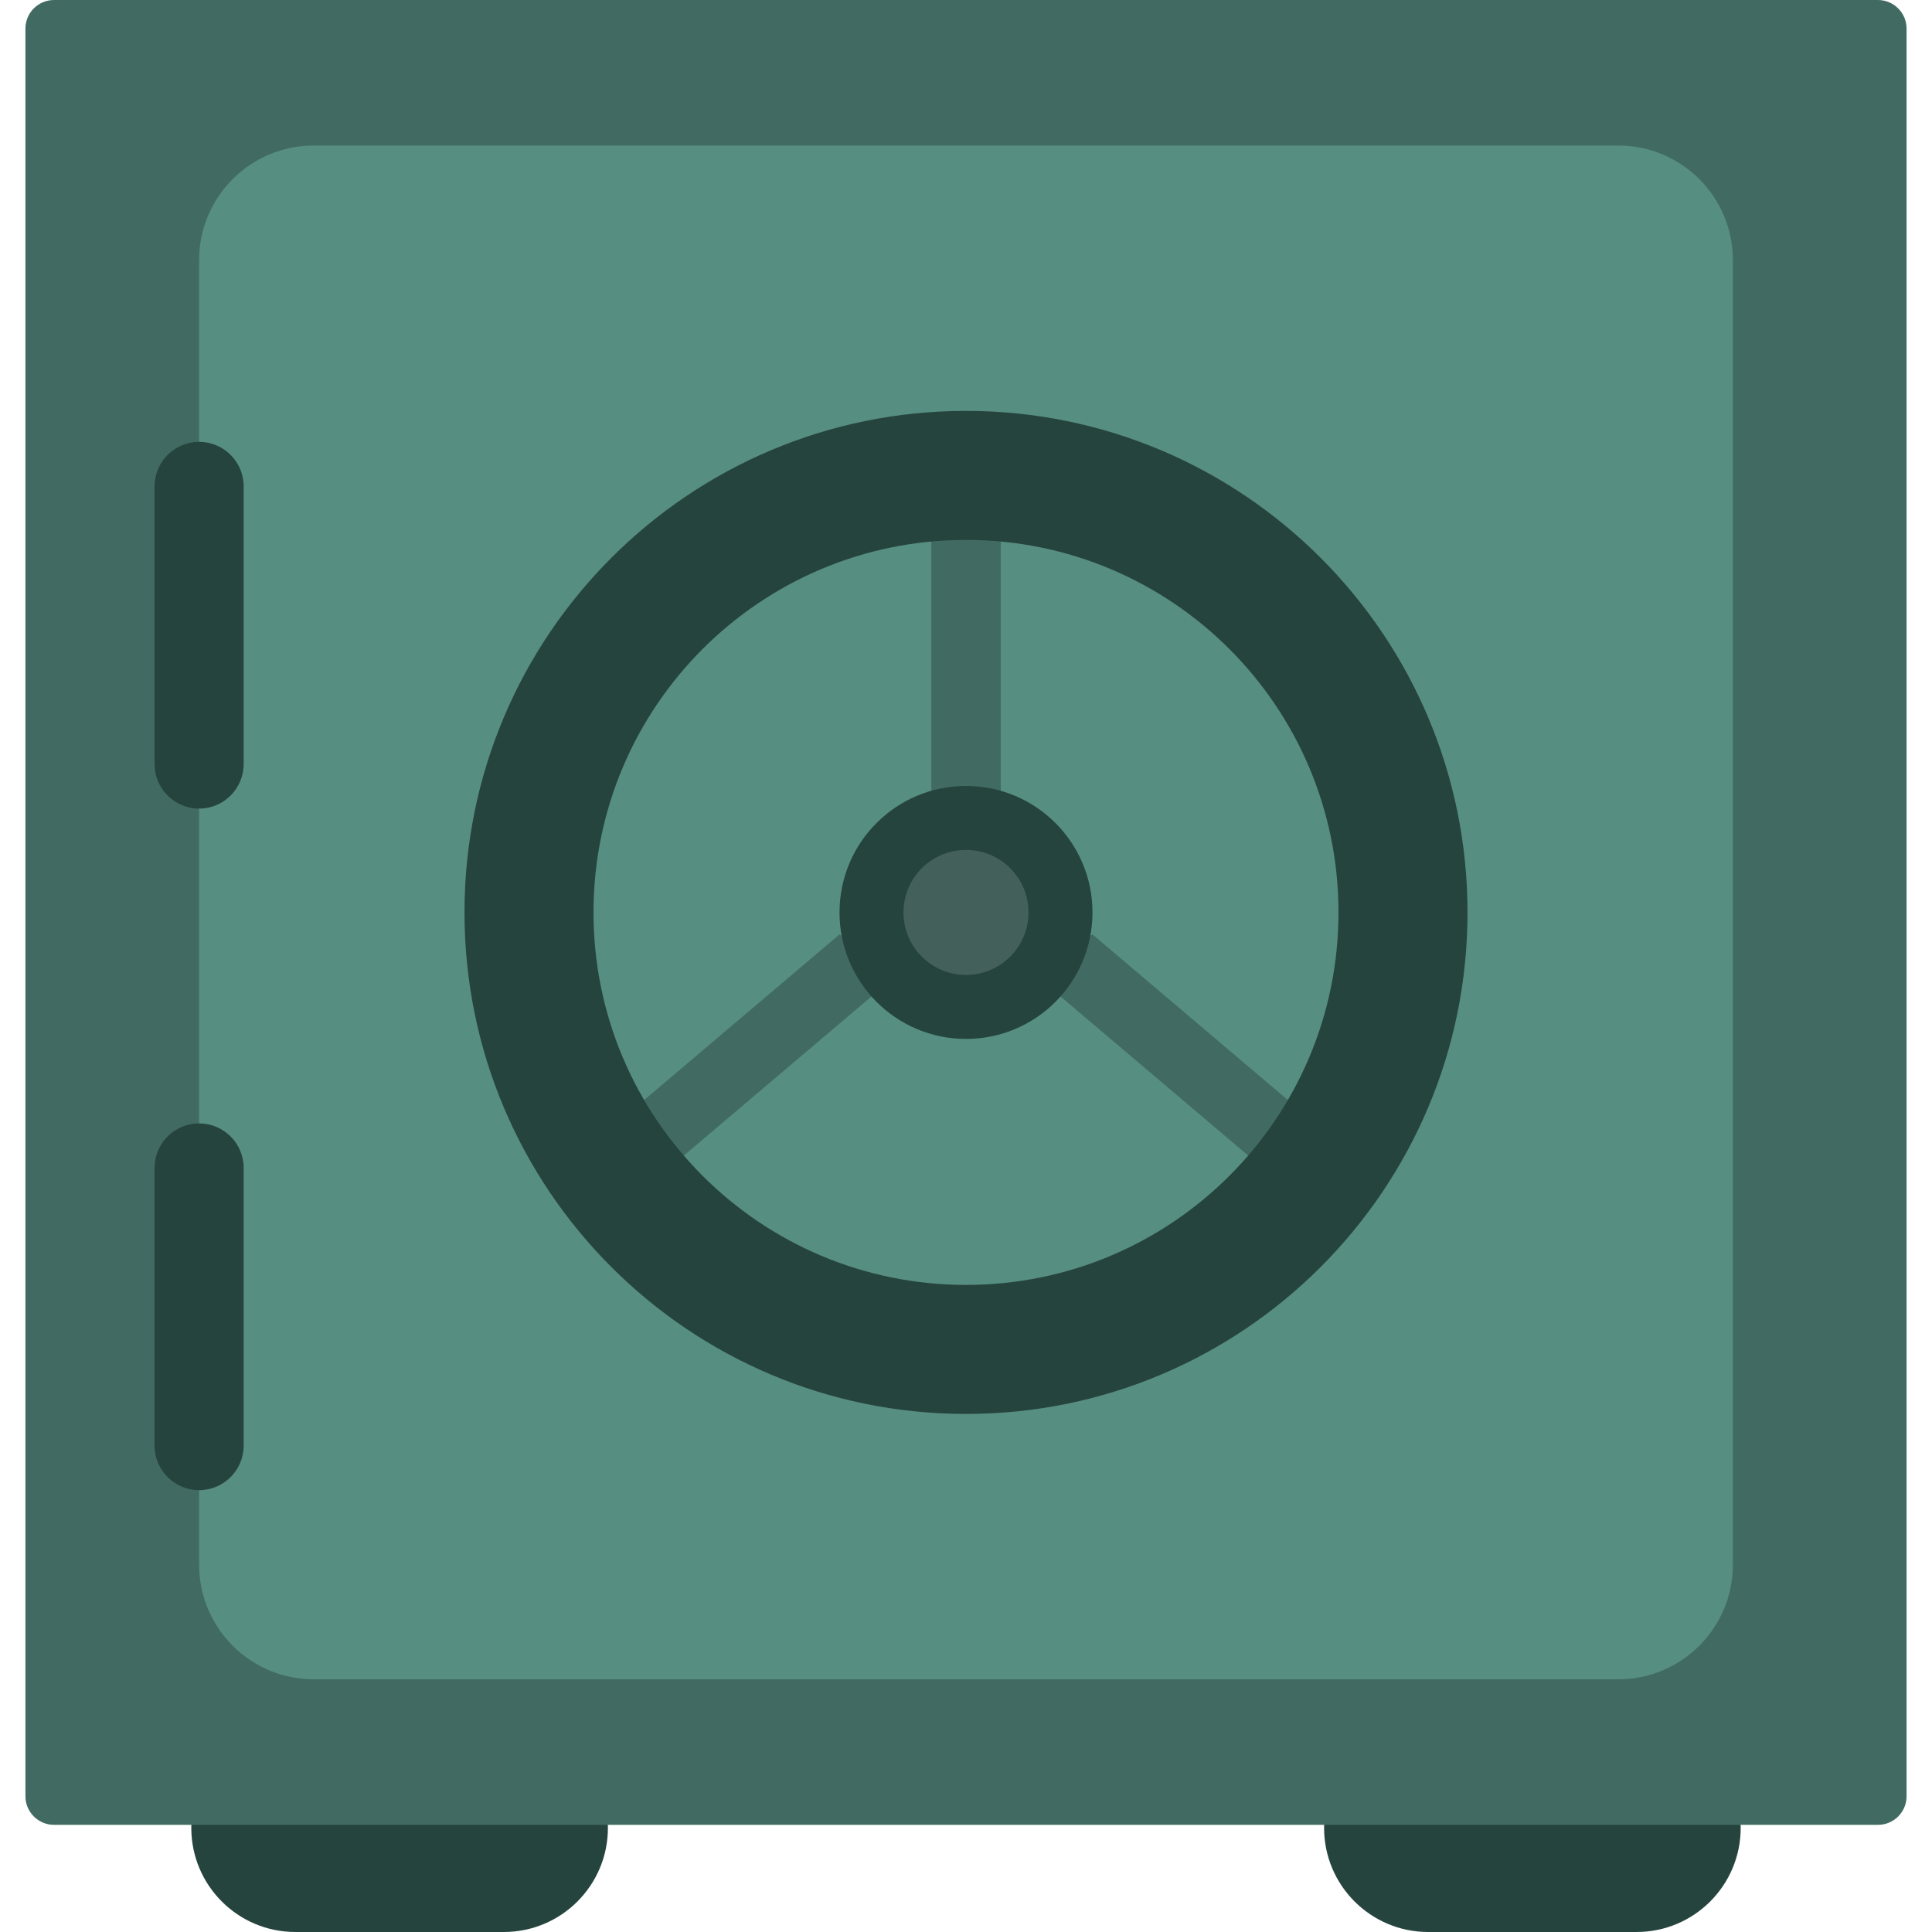
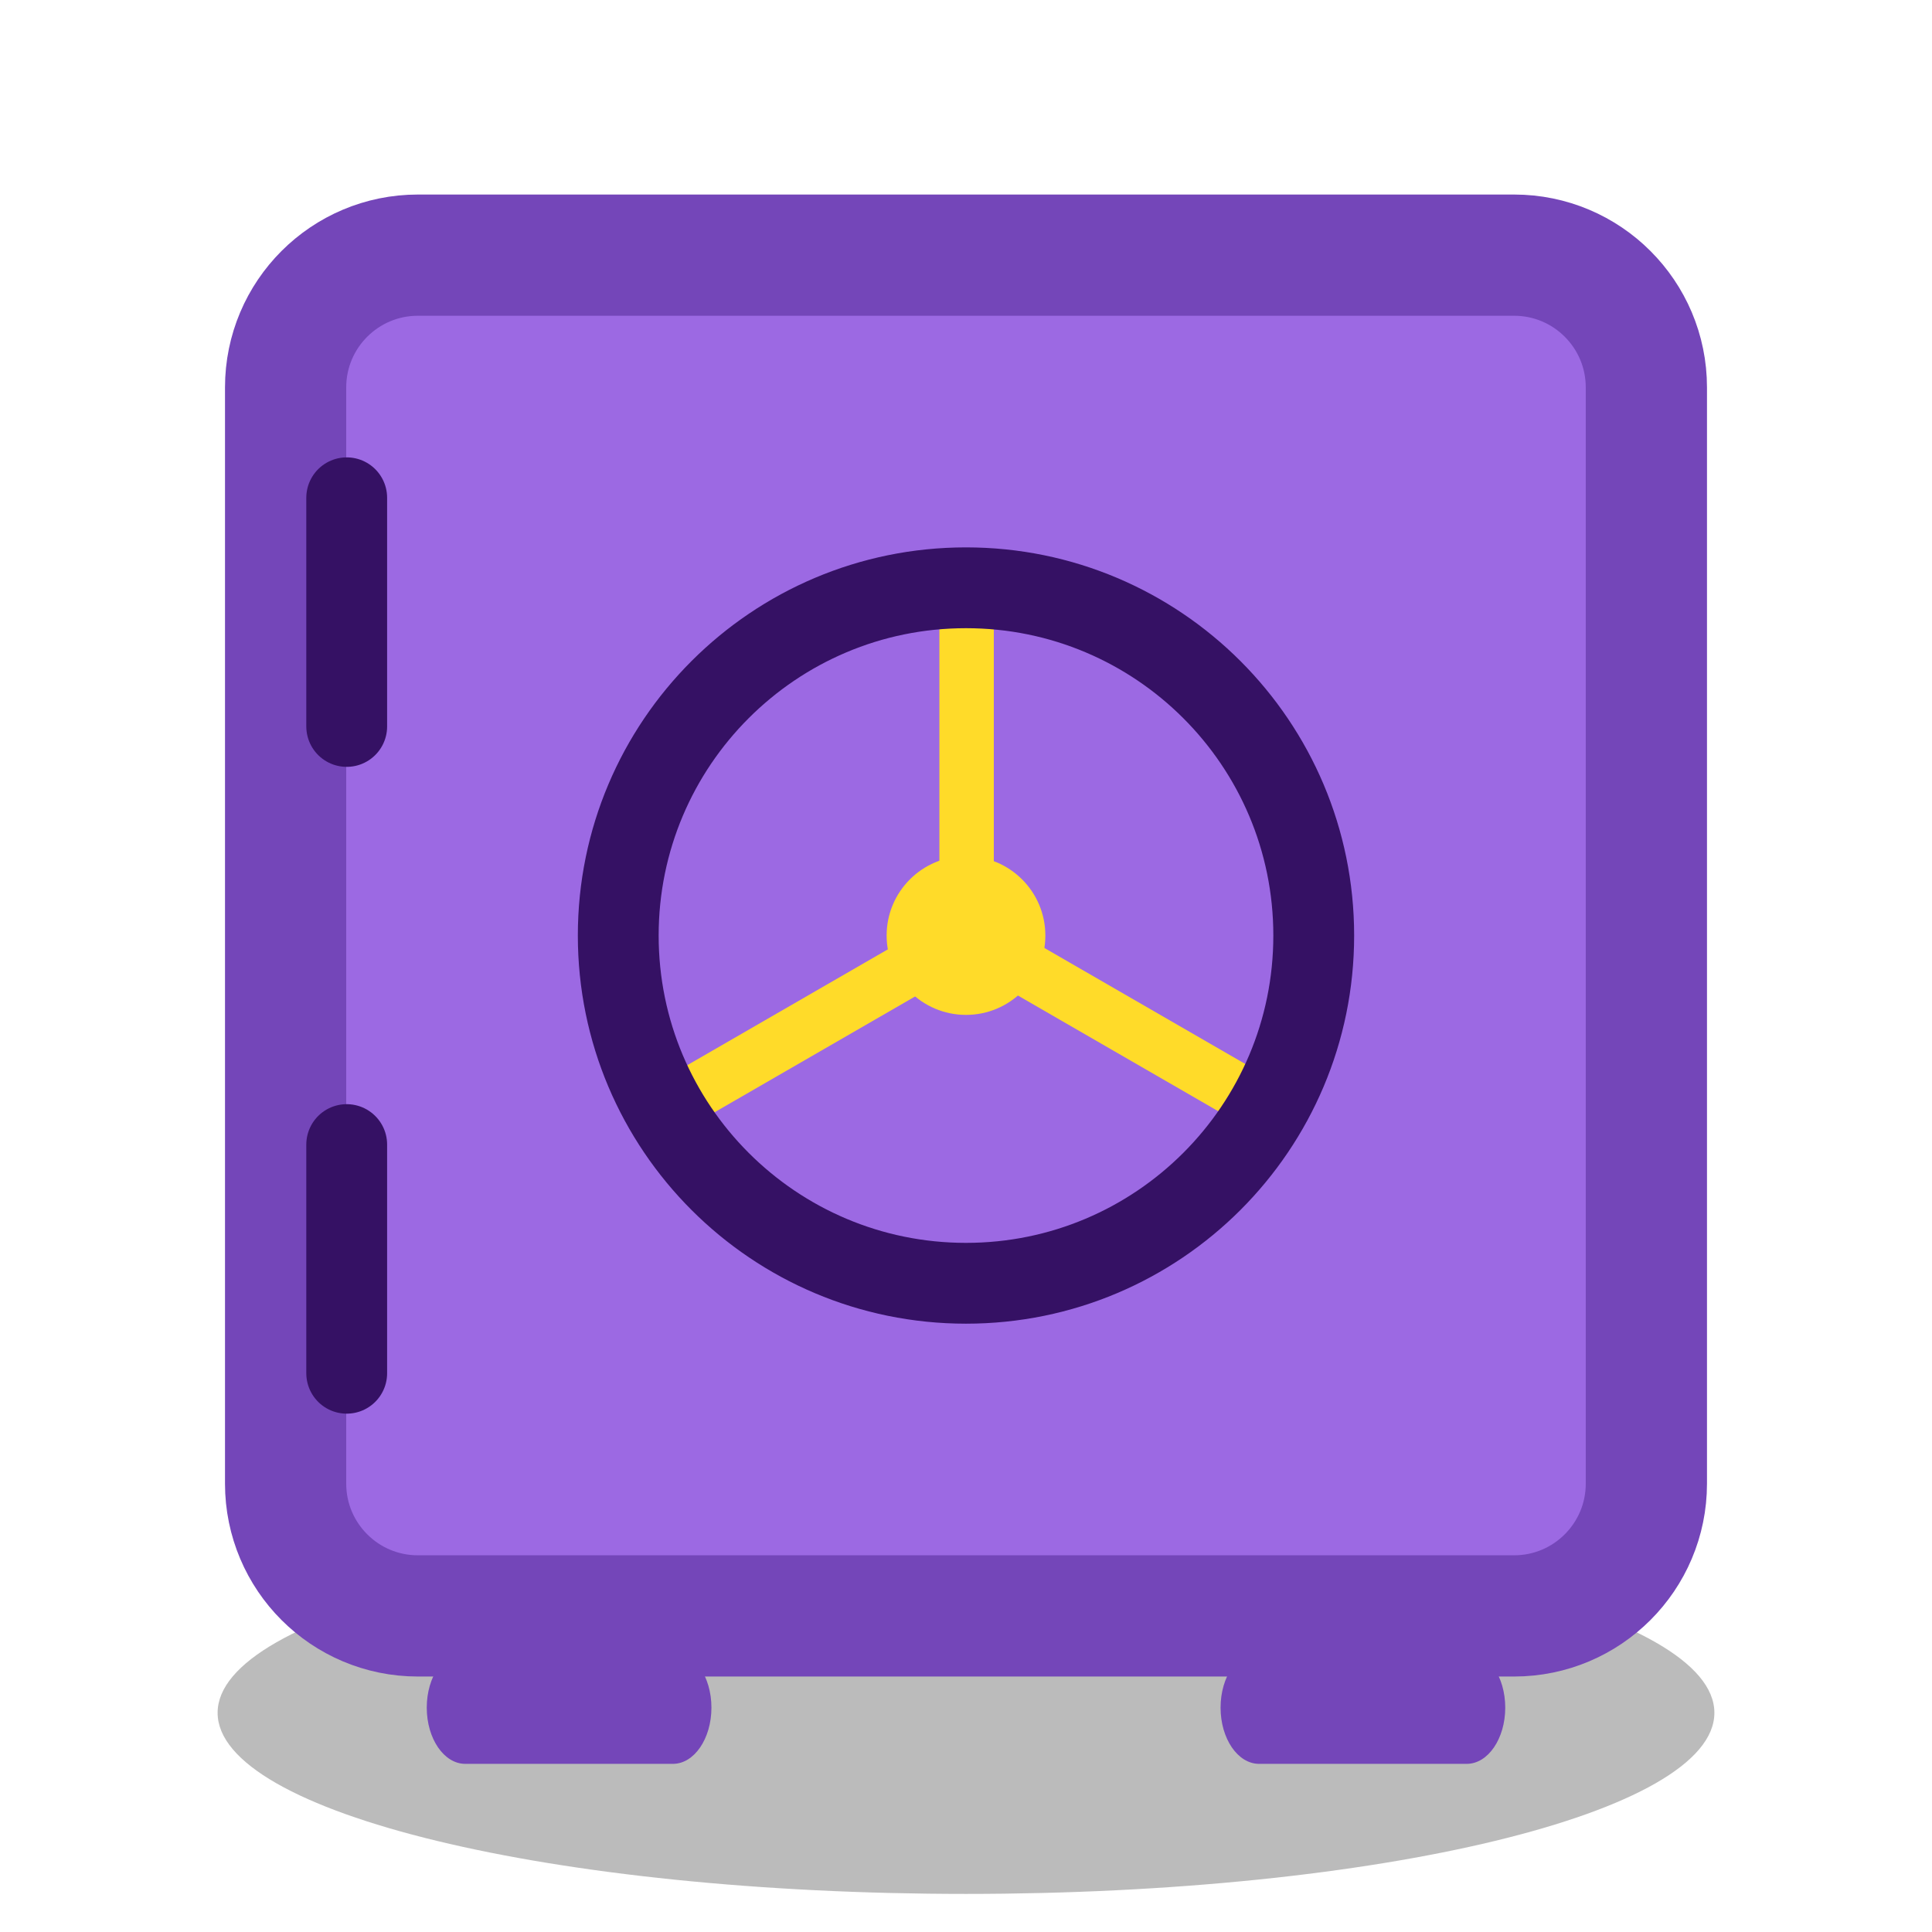
- <svg xmlns="http://www.w3.org/2000/svg" version="1.1" id="Layer_1" x="0px" y="0px" viewBox="0 0 512 512" style="enable-background:new 0 0 512 512;" xml:space="preserve">
-   <g>
-     <path style="fill:#26443E;" d="M161.105,484.404c0,15.241-12.355,27.595-27.591,27.595H78.286   c-15.237,0-27.591-12.355-27.591-27.595l0,0c0-15.237,12.355-27.591,27.591-27.591h55.223   C148.75,456.813,161.105,469.164,161.105,484.404L161.105,484.404z" />
-     <path style="fill:#26443E;" d="M461.301,484.404c0,15.241-12.355,27.595-27.591,27.595h-55.223   c-15.237,0-27.591-12.355-27.591-27.595l0,0c0-15.237,12.355-27.591,27.591-27.591h55.223   C448.947,456.813,461.301,469.164,461.301,484.404L461.301,484.404z" />
-   </g>
-   <path style="fill:#416B62;" d="M505.264,476.013c0,4.19-3.398,7.592-7.592,7.592H14.329c-4.194,0-7.592-3.403-7.592-7.592V7.592  C6.732,3.398,10.135,0,14.329,0h483.339c4.194,0,7.592,3.398,7.592,7.592v468.421H505.264z" />
-   <g style="opacity:0.6;">
-     <path style="fill:#65A598;" d="M459.231,414.659c0,16.774-13.598,30.372-30.372,30.372H83.138   c-16.774,0-30.372-13.598-30.372-30.372V68.942c0-16.774,13.598-30.372,30.372-30.372h345.721   c16.774,0,30.372,13.598,30.372,30.372V414.659z" />
-   </g>
-   <g>
-     <rect x="246.814" y="116.142" style="fill:#416B62;" width="18.389" height="101.995" />
-     <polygon style="fill:#416B62;" points="222.455,247.649 148.375,310.448 166.295,318.888 240.376,256.089  " />
-     <polygon style="fill:#416B62;" points="289.541,247.649 271.62,256.089 345.701,318.888 363.621,310.448  " />
-   </g>
-   <g>
-     <path style="fill:#26443E;" d="M256,108.893c-73.402,0-132.908,59.506-132.908,132.908S182.598,374.709,256,374.709   s132.908-59.506,132.908-132.908S329.398,108.893,256,108.893z M256,340.514c-54.521,0-98.717-44.192-98.717-98.713   s44.196-98.713,98.717-98.713c54.517,0,98.713,44.192,98.713,98.713S310.517,340.514,256,340.514z" />
-     <path style="fill:#26443E;" d="M256,208.284c-18.514,0-33.521,15.007-33.521,33.521s15.007,33.521,33.521,33.521   c18.51,0,33.521-15.007,33.521-33.521S274.51,208.284,256,208.284z" />
-   </g>
-   <g style="opacity:0.5;">
-     <path style="fill:#5F7C77;" d="M256,225.232c-9.154,0-16.569,7.419-16.569,16.569s7.419,16.569,16.569,16.569   c9.15,0,16.569-7.419,16.569-16.569S265.15,225.232,256,225.232z" />
-   </g>
-   <g>
-     <path style="fill:#26443E;" d="M64.575,202.476c0,6.523-5.287,11.81-11.81,11.81l0,0c-6.522,0-11.81-5.287-11.81-11.81v-73.572   c0-6.518,5.287-11.81,11.81-11.81l0,0c6.522,0,11.81,5.291,11.81,11.81C64.575,128.904,64.575,202.476,64.575,202.476z" />
-     <path style="fill:#26443E;" d="M64.575,383.092c0,6.522-5.287,11.814-11.81,11.814l0,0c-6.522,0-11.81-5.291-11.81-11.814v-73.568   c0-6.522,5.287-11.81,11.81-11.81l0,0c6.522,0,11.81,5.287,11.81,11.81C64.575,309.524,64.575,383.092,64.575,383.092z" />
+ <svg xmlns="http://www.w3.org/2000/svg" width="43mm" height="43mm" viewBox="0 0 43 43" version="1.1" id="svg5">
+   <defs id="defs2">
+     </defs>
+   <g id="layer3" />
+   <g id="layer1" transform="translate(-71.9282,-118.0882)" />
+   <g id="layer2">
+     <g id="g3261" transform="matrix(0.8993393,0,0,0.8993393,2.164205,1.863557)">
+       <ellipse style="opacity:1;fill:#000000;fill-opacity:0.267;stroke:none;stroke-width:1.12;stroke-linecap:round;stroke-linejoin:round;stroke-opacity:1;paint-order:fill markers stroke" id="path2637" cx="21.5" cy="40.316" rx="18.521" ry="4.482" />
+       <g id="g2502" transform="translate(0,-0.4195649)">
+         <rect style="opacity:1;fill:#9c69e3;fill-opacity:1;stroke:#7446b9;stroke-width:3;stroke-linecap:round;stroke-linejoin:round;stroke-miterlimit:4;stroke-dasharray:none;stroke-opacity:1;paint-order:fill markers stroke" id="rect27322" width="33.676" height="33.676" x="76.59" y="122.75" ry="3.274" transform="translate(-71.9282,-118.0882)" />
+         <circle style="opacity:1;fill:#ffdb29;fill-opacity:1;stroke:none;stroke-width:3;stroke-linecap:round;stroke-linejoin:round;stroke-miterlimit:4;stroke-dasharray:none;stroke-opacity:1;paint-order:fill markers stroke" id="path27629" cx="93.428" cy="139.588" r="1.964" transform="translate(-71.9282,-118.0882)" />
+         <path style="fill:none;fill-opacity:1;stroke:#ffdb29;stroke-width:1.347;stroke-linecap:butt;stroke-linejoin:miter;stroke-miterlimit:4;stroke-dasharray:none;stroke-opacity:1" d="m 93.443,137.92 c 0,-1.986 0,-4.022 0,-6.034" id="path28301" transform="translate(-71.9282,-118.0882)" />
+         <path style="fill:none;fill-opacity:1;stroke:#ffdb29;stroke-width:1.347;stroke-linecap:butt;stroke-linejoin:miter;stroke-miterlimit:4;stroke-dasharray:none;stroke-opacity:1" d="m 94.993,140.457 c 1.72,0.993 3.483,2.011 5.225,3.017" id="path29744" transform="translate(-71.9282,-118.0882)" />
+         <path style="fill:none;fill-opacity:1;stroke:#ffdb29;stroke-width:1.347;stroke-linecap:butt;stroke-linejoin:miter;stroke-miterlimit:4;stroke-dasharray:none;stroke-opacity:1" d="m 91.847,140.504 c -1.72,0.993 -3.483,2.011 -5.225,3.017" id="path29752" transform="translate(-71.9282,-118.0882)" />
+         <g id="g30017" transform="translate(-71.9282,-117.8986)">
+           <path style="fill:#351164;fill-opacity:1;stroke:#351164;stroke-width:2;stroke-linecap:round;stroke-linejoin:miter;stroke-miterlimit:4;stroke-dasharray:none;stroke-opacity:1" d="m 78.102,128.565 c 0,1.887 0,3.773 0,5.659" id="path29793" />
+           <path style="fill:#351164;fill-opacity:1;stroke:#351164;stroke-width:2;stroke-linecap:round;stroke-linejoin:miter;stroke-miterlimit:4;stroke-dasharray:none;stroke-opacity:1" d="m 78.102,144.572 c 0,1.887 0,3.773 0,5.659" id="path30009" />
+         </g>
+         <g id="g1368" transform="translate(-72.07376,-118.0882)">
+           <g id="path30021" transform="matrix(1,0,0,1.459477,-1.521354,-76.42977)" style="fill:#7446b9;fill-opacity:1">
+             <path style="color:#000000;fill:#7446b9;fill-opacity:1;stroke-width:1.906;stroke-linecap:round;-inkscape-stroke:none" d="m 87.843,161.103 c -1.713,0 -3.426,0 -5.139,0" id="path1038" />
+             <path style="color:#000000;fill:#7446b9;fill-opacity:1;stroke-linecap:round;-inkscape-stroke:none" d="m 82.703,160.15 a 0.953,0.953 0 0 0 -0.953,0.953 0.953,0.953 0 0 0 0.953,0.953 h 5.139 a 0.953,0.953 0 0 0 0.953,-0.953 0.953,0.953 0 0 0 -0.953,-0.953 z" id="path1040" />
+           </g>
+           <g id="g1360" transform="matrix(1,0,0,1.459477,18.12396,-76.42977)" style="fill:#7446b9;fill-opacity:1">
+             <path style="color:#000000;fill:#7446b9;fill-opacity:1;stroke-width:1.906;stroke-linecap:round;-inkscape-stroke:none" d="m 87.843,161.103 c -1.713,0 -3.426,0 -5.139,0" id="path1356" />
+             <path style="color:#000000;fill:#7446b9;fill-opacity:1;stroke-linecap:round;-inkscape-stroke:none" d="m 82.703,160.15 a 0.953,0.953 0 0 0 -0.953,0.953 0.953,0.953 0 0 0 0.953,0.953 h 5.139 a 0.953,0.953 0 0 0 0.953,-0.953 0.953,0.953 0 0 0 -0.953,-0.953 z" id="path1358" />
+           </g>
+         </g>
+         <circle style="opacity:1;fill:none;fill-opacity:1;stroke:#351164;stroke-width:2;stroke-linecap:round;stroke-linejoin:round;stroke-miterlimit:4;stroke-dasharray:none;stroke-opacity:1;paint-order:fill markers stroke" id="path27993" cx="93.428" cy="139.588" r="8.606" transform="translate(-71.9282,-118.0882)" />
+       </g>
+     </g>
  </g>
</svg>
